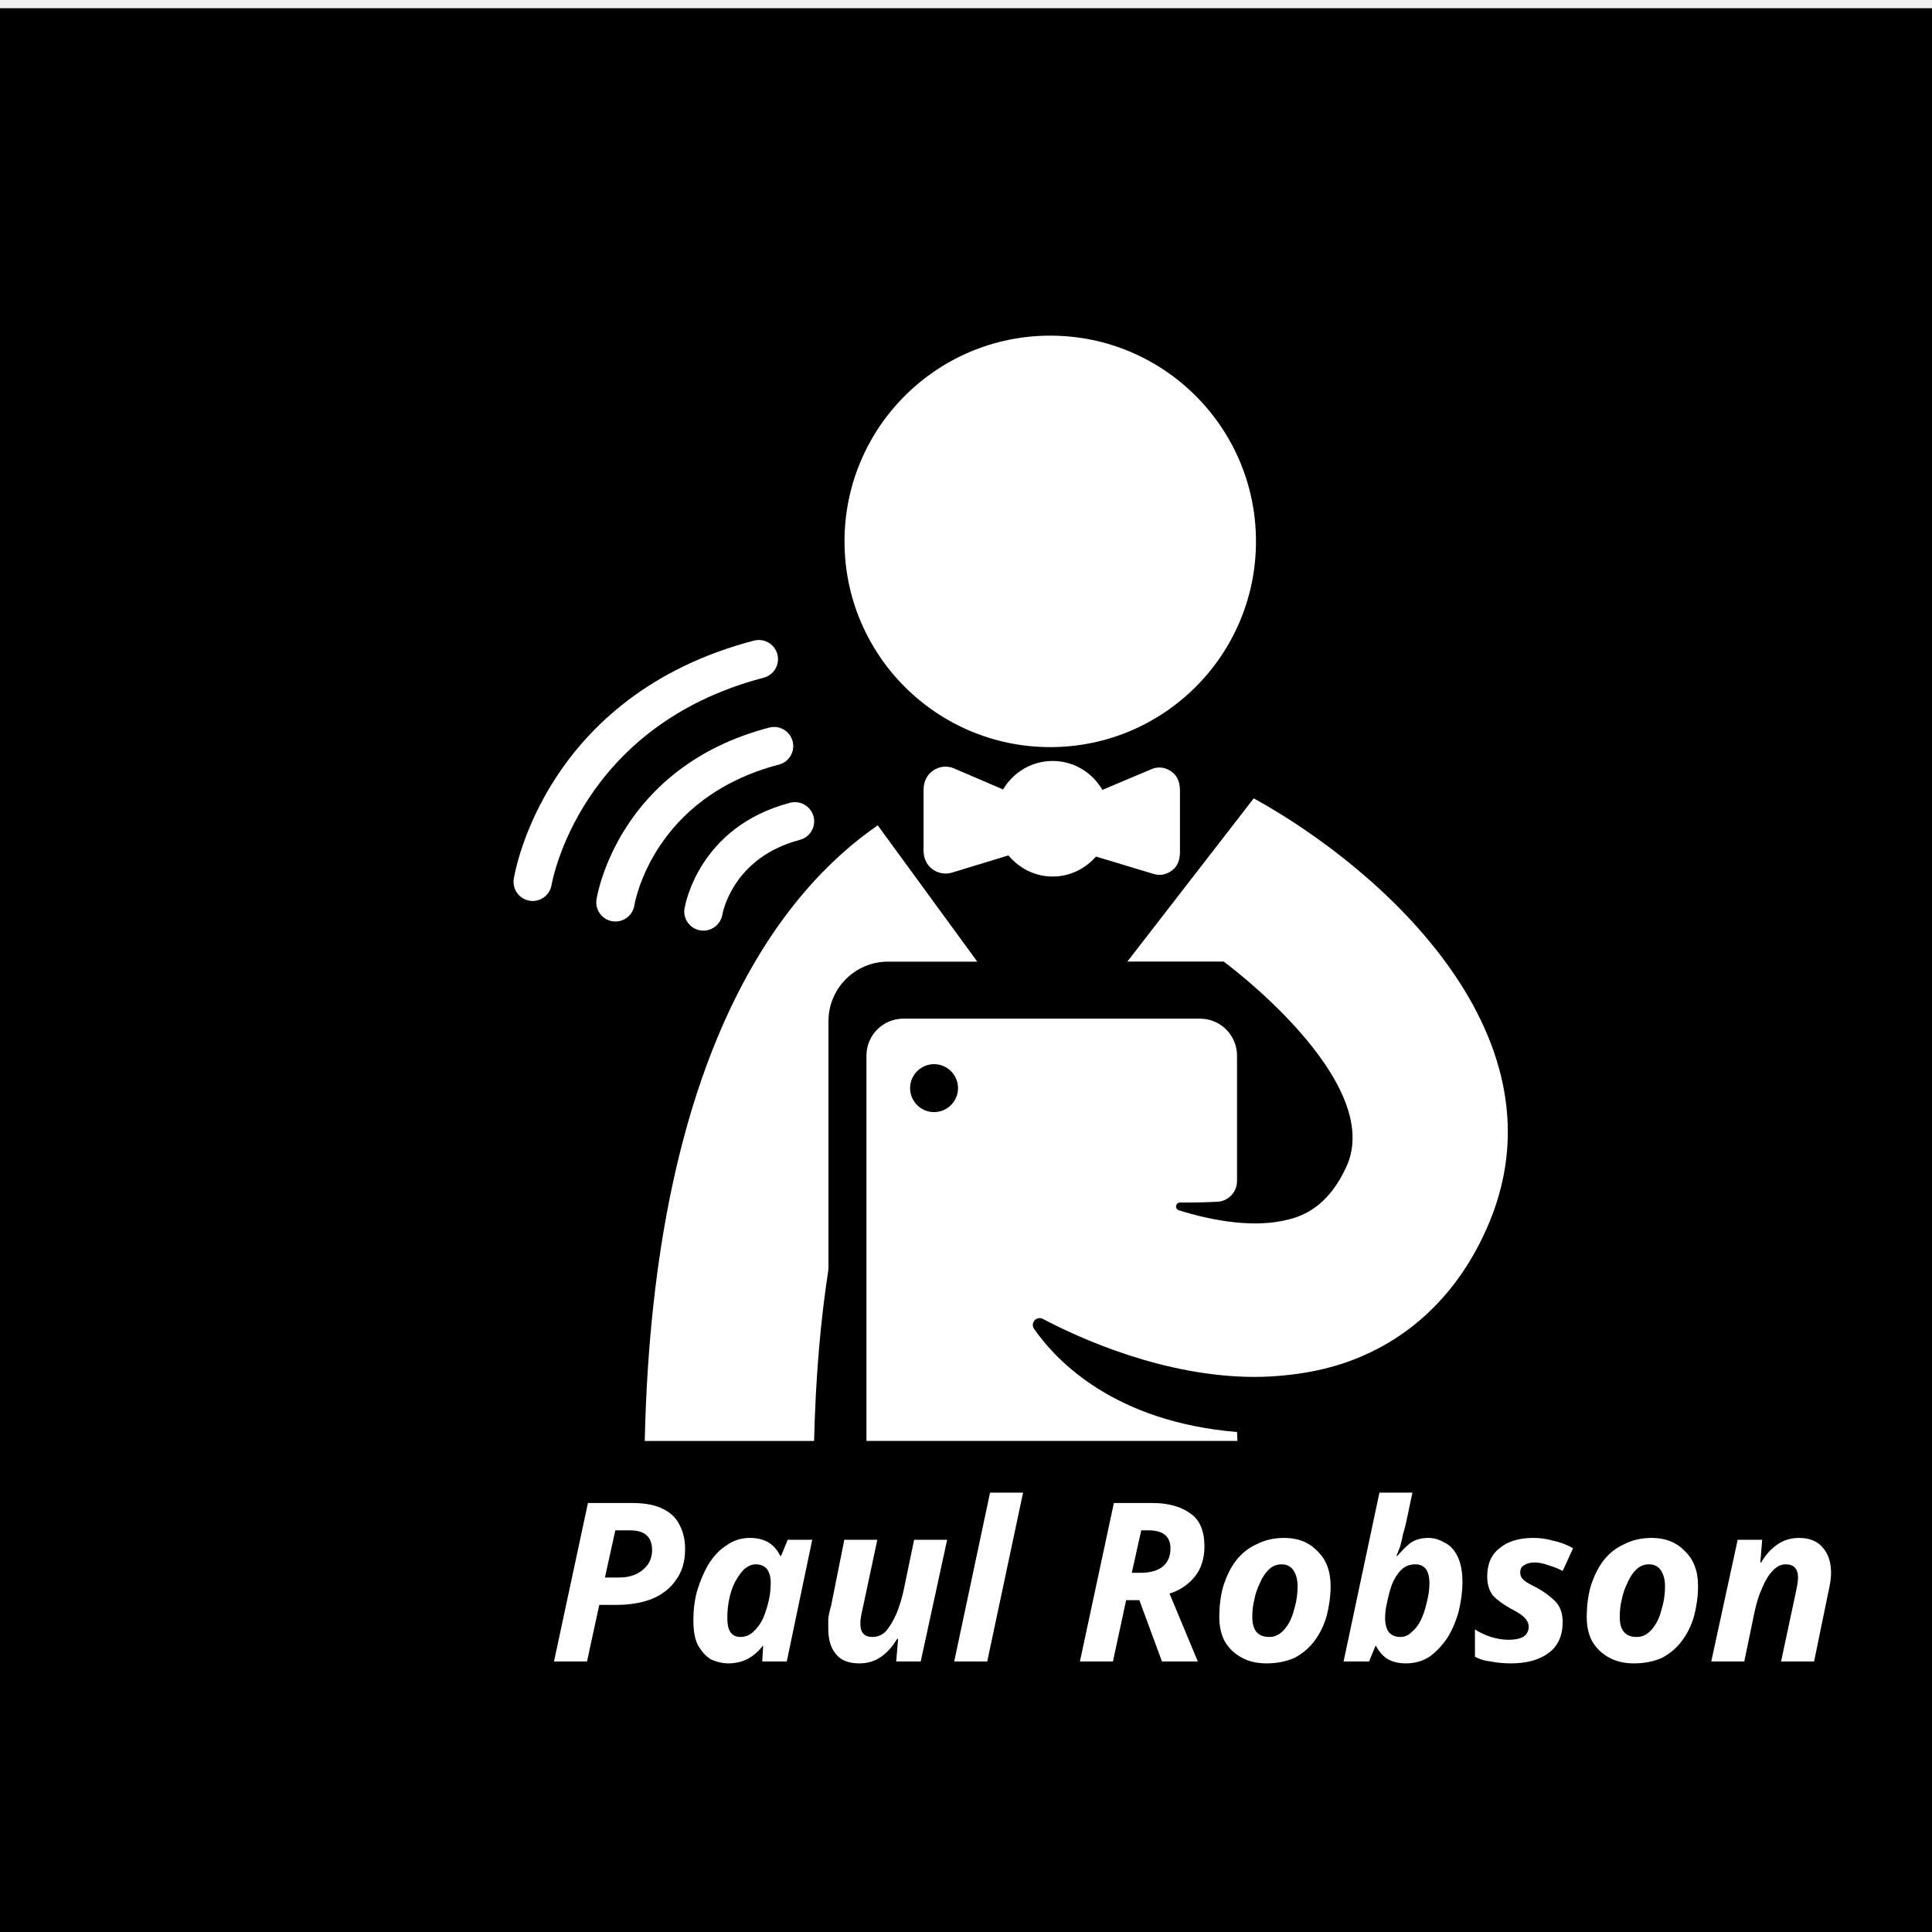
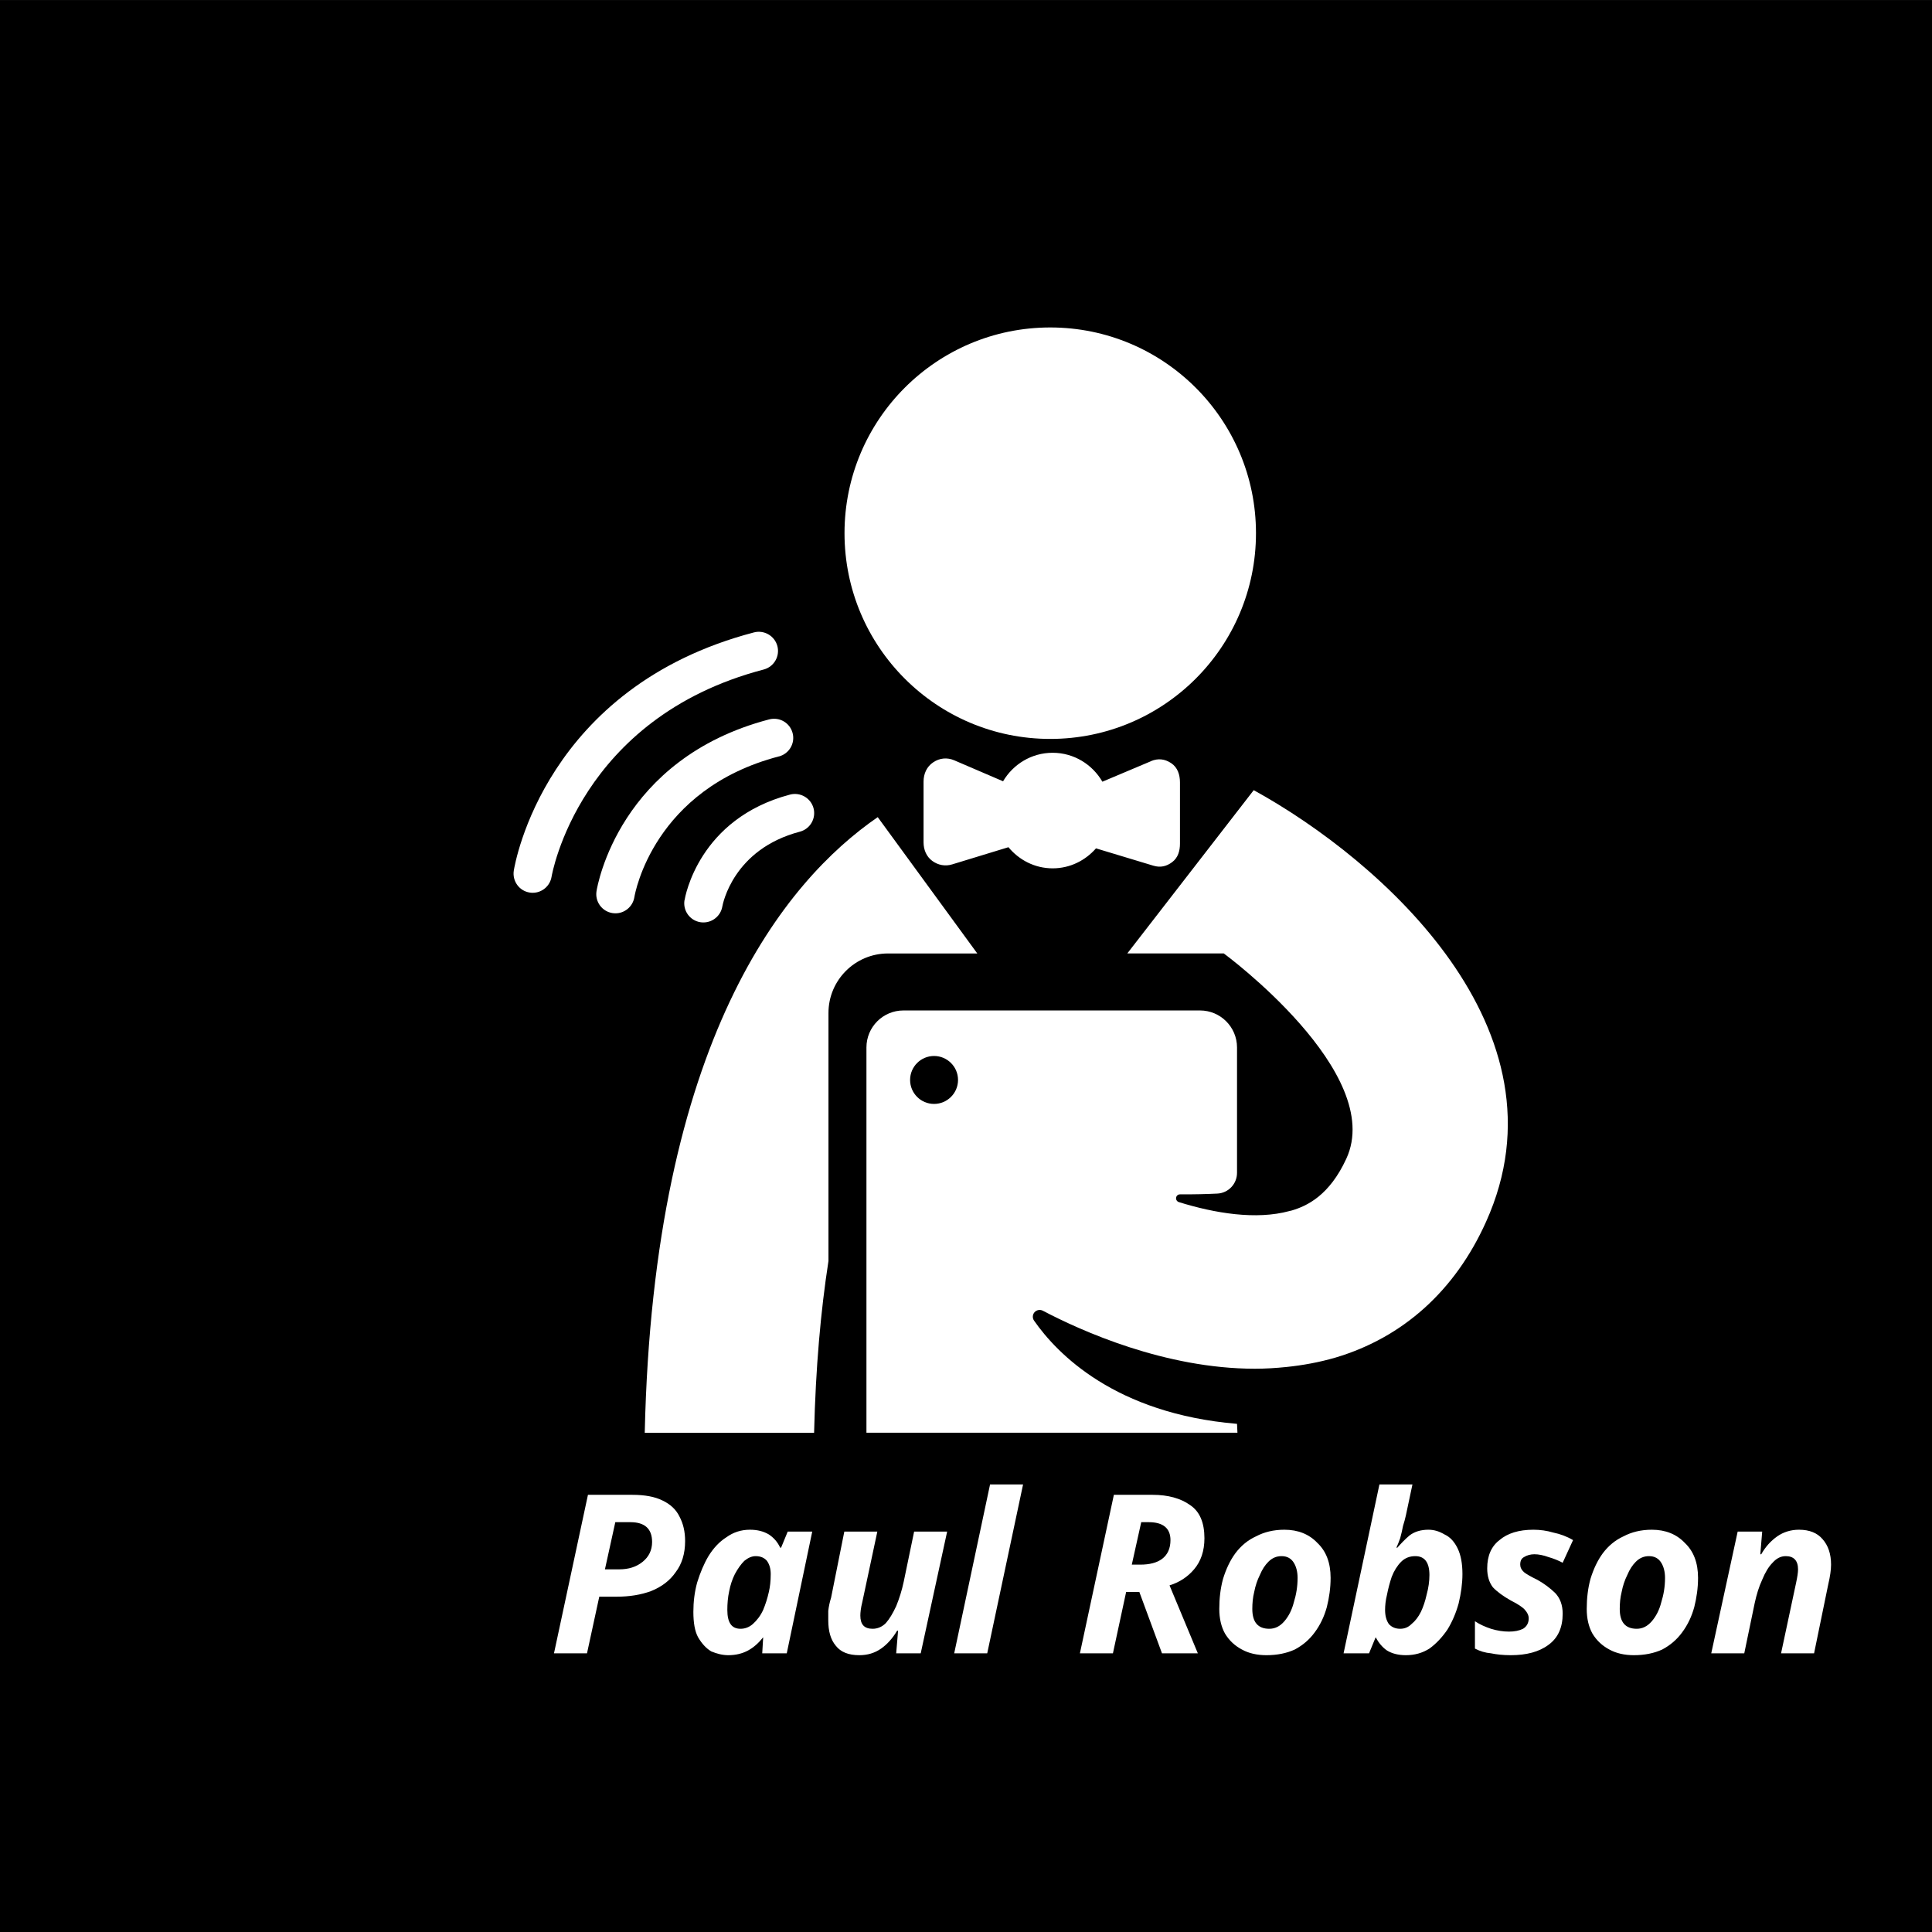
- <svg xmlns="http://www.w3.org/2000/svg" version="1.1" id="Layer_1" x="0px" y="0px" width="32px" height="32px" viewBox="0 0 32 32" enable-background="new 0 0 32 32" xml:space="preserve">
+ <svg xmlns="http://www.w3.org/2000/svg" version="1.1" id="Layer_1" x="0px" y="0px" width="512" height="512" viewBox="0 0 512 512" enable-background="new 0 0 32 32" xml:space="preserve">
  <defs id="defs21">
	
	
	
	
	
	
	
</defs>
-   <rect style="fill:#000000;fill-opacity:1;stroke:none" id="rect3007" width="32" height="32" x="0" y="0.136" />
-   <path style="fill:#ffffff;fill-opacity:1" id="path5" d="m 11.337,15.048 c -0.027,0.172 0.09,0.334 0.262,0.362 0.018,0.003 0.035,0.004 0.052,0.004 0.152,0 0.286,-0.109 0.313,-0.264 0.007,-0.038 0.178,-0.949 1.284,-1.239 0.17,-0.045 0.271,-0.218 0.227,-0.388 -0.045,-0.169 -0.218,-0.27 -0.388,-0.227 -1.517,0.399 -1.74,1.698 -1.749,1.752 z" />
-   <path style="fill:#ffffff;fill-opacity:1" id="path7" d="m 12.901,12.665 c 0.17,-0.045 0.272,-0.218 0.227,-0.388 -0.045,-0.17 -0.217,-0.27 -0.388,-0.226 -2.485,0.651 -2.846,2.756 -2.86,2.846 -0.027,0.172 0.09,0.334 0.263,0.362 0.017,0.002 0.034,0.004 0.051,0.004 0.153,0 0.287,-0.111 0.313,-0.267 0.012,-0.073 0.322,-1.789 2.394,-2.332 z" />
-   <path style="fill:#ffffff;fill-opacity:1" id="path9" d="m 12.649,11.225 c 0.17,-0.045 0.271,-0.218 0.227,-0.388 -0.045,-0.17 -0.219,-0.27 -0.387,-0.227 -3.457,0.905 -3.959,3.822 -3.979,3.946 -0.027,0.173 0.09,0.336 0.263,0.363 0.017,0.003 0.034,0.004 0.05,0.004 0.153,0 0.288,-0.111 0.313,-0.268 0.005,-0.026 0.452,-2.629 3.513,-3.43 z" />
-   <circle style="fill:#ffffff;fill-opacity:1" d="m 22.808,5.966 c 0,3.295 -2.671,5.966 -5.966,5.966 -3.295,0 -5.966,-2.671 -5.966,-5.966 C 10.876,2.671 13.547,0 16.842,0 c 3.295,0 5.966,2.671 5.966,5.966 z" id="circle11" r="5.966" cy="5.966" cx="16.842" transform="matrix(0.5711664,0,0,0.5711664,7.775797,5.559322)" />
-   <path style="fill:#ffffff;fill-opacity:1" id="path13" d="m 13.484,23.866 c 0.026,-1.083 0.11,-2.019 0.238,-2.844 V 16.914 c 0,-0.545 0.442,-0.986 0.986,-0.986 h 1.479 l -1.649,-2.258 c -1.535,1.057 -3.715,3.692 -3.859,10.197 h 2.804 z" />
-   <path style="fill:#ffffff;fill-opacity:1" id="path15" d="m 19.065,12.743 -0.806,0.34 c -0.165,-0.285 -0.471,-0.479 -0.824,-0.479 -0.351,0 -0.655,0.191 -0.821,0.472 l -0.808,-0.347 c -0.118,-0.051 -0.242,-0.039 -0.349,0.033 -0.107,0.071 -0.16,0.19 -0.16,0.319 v 1.006 c 0,0.121 0.046,0.235 0.143,0.307 0.097,0.072 0.217,0.094 0.333,0.058 0.316,-0.097 0.707,-0.216 0.93,-0.284 0.176,0.212 0.436,0.35 0.733,0.35 0.287,0 0.541,-0.13 0.717,-0.331 0.228,0.07 0.629,0.19 0.95,0.287 0.116,0.035 0.216,0.013 0.312,-0.059 0.097,-0.073 0.129,-0.186 0.129,-0.307 v -1.013 c 0,-0.128 -0.039,-0.248 -0.145,-0.319 -0.107,-0.071 -0.217,-0.083 -0.335,-0.034 z" />
-   <path style="fill:#ffffff;fill-opacity:1" id="path17" d="m 20.774,13.228 c -0.003,-0.001 -0.006,-0.002 -0.009,-0.004 l -2.093,2.703 h 1.597 c 0.014,0.01 2.687,1.98 2.03,3.401 -0.28,0.607 -0.647,0.781 -0.903,0.857 -0.012,0.003 -0.026,0.005 -0.038,0.009 -0.553,0.151 -1.238,0.037 -1.833,-0.148 -0.031,-0.01 -0.05,-0.041 -0.045,-0.073 0.005,-0.033 0.033,-0.056 0.065,-0.055 0.232,0.001 0.44,-0.004 0.62,-0.013 0.182,-0.01 0.324,-0.161 0.324,-0.344 V 17.485 c 0,-0.339 -0.275,-0.613 -0.613,-0.613 h -4.912 c -0.339,0 -0.613,0.274 -0.613,0.613 v 6.381 h 6.145 l -0.007,-0.147 c -2.019,-0.17 -2.98,-1.161 -3.362,-1.71 -0.03,-0.043 -0.026,-0.1 0.008,-0.139 0.035,-0.038 0.091,-0.049 0.137,-0.025 0.632,0.332 2.024,0.961 3.514,0.961 0.174,0 0.349,-0.011 0.524,-0.029 0.269,-0.028 0.54,-0.077 0.808,-0.155 1.119,-0.332 1.983,-1.109 2.495,-2.248 1.437,-3.181 -1.737,-5.988 -3.839,-7.146 z m -5.303,5.192 c -0.219,0 -0.397,-0.178 -0.397,-0.397 0,-0.219 0.178,-0.397 0.397,-0.397 0.219,0 0.397,0.178 0.397,0.397 0,0.219 -0.178,0.397 -0.397,0.397 z" />
-   <rect style="fill:#000000;fill-opacity:1;stroke:none" id="rect3009" width="1.492" height="0.559" x="6.508" y="9.102" />
-   <text xml:space="preserve" style="font-size:3.684px;font-style:italic;font-variant:normal;font-weight:bold;font-stretch:normal;line-height:125%;letter-spacing:0px;word-spacing:0px;fill:#ffffff;fill-opacity:1;stroke:none;font-family:Brush Script MT;-inkscape-font-specification:Brush Script MT Bold Italic" x="9.081" y="27.521" id="text3011">
-     <tspan id="tspan3013" x="9.081" y="27.521">Paul Robson</tspan>
-   </text>
+   <g id="g2994" transform="matrix(16,0,0,16,0,-2.169491)">
+     <rect y="0.136" x="0" height="32" width="32" id="rect3007" style="fill:#000000;fill-opacity:1;stroke:none" />
+     <path d="m 11.337,15.048 c -0.027,0.172 0.09,0.334 0.262,0.362 0.018,0.003 0.035,0.004 0.052,0.004 0.152,0 0.286,-0.109 0.313,-0.264 0.007,-0.038 0.178,-0.949 1.284,-1.239 0.17,-0.045 0.271,-0.218 0.227,-0.388 -0.045,-0.169 -0.218,-0.27 -0.388,-0.227 -1.517,0.399 -1.74,1.698 -1.749,1.752 z" id="path5" style="fill:#ffffff;fill-opacity:1" />
+     <path d="m 12.901,12.665 c 0.17,-0.045 0.272,-0.218 0.227,-0.388 -0.045,-0.17 -0.217,-0.27 -0.388,-0.226 -2.485,0.651 -2.846,2.756 -2.86,2.846 -0.027,0.172 0.09,0.334 0.263,0.362 0.017,0.002 0.034,0.004 0.051,0.004 0.153,0 0.287,-0.111 0.313,-0.267 0.012,-0.073 0.322,-1.789 2.394,-2.332 z" id="path7" style="fill:#ffffff;fill-opacity:1" />
+     <path d="m 12.649,11.225 c 0.17,-0.045 0.271,-0.218 0.227,-0.388 -0.045,-0.17 -0.219,-0.27 -0.387,-0.227 -3.457,0.905 -3.959,3.822 -3.979,3.946 -0.027,0.173 0.09,0.336 0.263,0.363 0.017,0.003 0.034,0.004 0.05,0.004 0.153,0 0.288,-0.111 0.313,-0.268 0.005,-0.026 0.452,-2.629 3.513,-3.43 z" id="path9" style="fill:#ffffff;fill-opacity:1" />
+     <circle transform="matrix(0.5711664,0,0,0.5711664,7.775797,5.559322)" cx="16.842" cy="5.966" r="5.966" id="circle11" d="m 22.808,5.966 c 0,3.295 -2.671,5.966 -5.966,5.966 -3.295,0 -5.966,-2.671 -5.966,-5.966 C 10.876,2.671 13.547,0 16.842,0 c 3.295,0 5.966,2.671 5.966,5.966 z" style="fill:#ffffff;fill-opacity:1" />
+     <path d="m 13.484,23.866 c 0.026,-1.083 0.11,-2.019 0.238,-2.844 V 16.914 c 0,-0.545 0.442,-0.986 0.986,-0.986 h 1.479 l -1.649,-2.258 c -1.535,1.057 -3.715,3.692 -3.859,10.197 h 2.804 z" id="path13" style="fill:#ffffff;fill-opacity:1" />
+     <path d="m 19.065,12.743 -0.806,0.34 c -0.165,-0.285 -0.471,-0.479 -0.824,-0.479 -0.351,0 -0.655,0.191 -0.821,0.472 l -0.808,-0.347 c -0.118,-0.051 -0.242,-0.039 -0.349,0.033 -0.107,0.071 -0.16,0.19 -0.16,0.319 v 1.006 c 0,0.121 0.046,0.235 0.143,0.307 0.097,0.072 0.217,0.094 0.333,0.058 0.316,-0.097 0.707,-0.216 0.93,-0.284 0.176,0.212 0.436,0.35 0.733,0.35 0.287,0 0.541,-0.13 0.717,-0.331 0.228,0.07 0.629,0.19 0.95,0.287 0.116,0.035 0.216,0.013 0.312,-0.059 0.097,-0.073 0.129,-0.186 0.129,-0.307 v -1.013 c 0,-0.128 -0.039,-0.248 -0.145,-0.319 -0.107,-0.071 -0.217,-0.083 -0.335,-0.034 z" id="path15" style="fill:#ffffff;fill-opacity:1" />
+     <path d="m 20.774,13.228 c -0.003,-0.001 -0.006,-0.002 -0.009,-0.004 l -2.093,2.703 h 1.597 c 0.014,0.01 2.687,1.98 2.03,3.401 -0.28,0.607 -0.647,0.781 -0.903,0.857 -0.012,0.003 -0.026,0.005 -0.038,0.009 -0.553,0.151 -1.238,0.037 -1.833,-0.148 -0.031,-0.01 -0.05,-0.041 -0.045,-0.073 0.005,-0.033 0.033,-0.056 0.065,-0.055 0.232,0.001 0.44,-0.004 0.62,-0.013 0.182,-0.01 0.324,-0.161 0.324,-0.344 V 17.485 c 0,-0.339 -0.275,-0.613 -0.613,-0.613 h -4.912 c -0.339,0 -0.613,0.274 -0.613,0.613 v 6.381 h 6.145 l -0.007,-0.147 c -2.019,-0.17 -2.98,-1.161 -3.362,-1.71 -0.03,-0.043 -0.026,-0.1 0.008,-0.139 0.035,-0.038 0.091,-0.049 0.137,-0.025 0.632,0.332 2.024,0.961 3.514,0.961 0.174,0 0.349,-0.011 0.524,-0.029 0.269,-0.028 0.54,-0.077 0.808,-0.155 1.119,-0.332 1.983,-1.109 2.495,-2.248 1.437,-3.181 -1.737,-5.988 -3.839,-7.146 z m -5.303,5.192 c -0.219,0 -0.397,-0.178 -0.397,-0.397 0,-0.219 0.178,-0.397 0.397,-0.397 0.219,0 0.397,0.178 0.397,0.397 0,0.219 -0.178,0.397 -0.397,0.397 z" id="path17" style="fill:#ffffff;fill-opacity:1" />
+     <rect y="9.102" x="6.508" height="0.559" width="1.492" id="rect3009" style="fill:#000000;fill-opacity:1;stroke:none" />
+     <text id="text3011" y="27.521" x="9.081" style="font-size:3.684px;font-style:italic;font-variant:normal;font-weight:bold;font-stretch:normal;line-height:125%;letter-spacing:0px;word-spacing:0px;fill:#ffffff;fill-opacity:1;stroke:none;font-family:Brush Script MT;-inkscape-font-specification:Brush Script MT Bold Italic" xml:space="preserve">
+       <tspan y="27.521" x="9.081" id="tspan3013">Paul Robson</tspan>
+     </text>
+   </g>
</svg>
